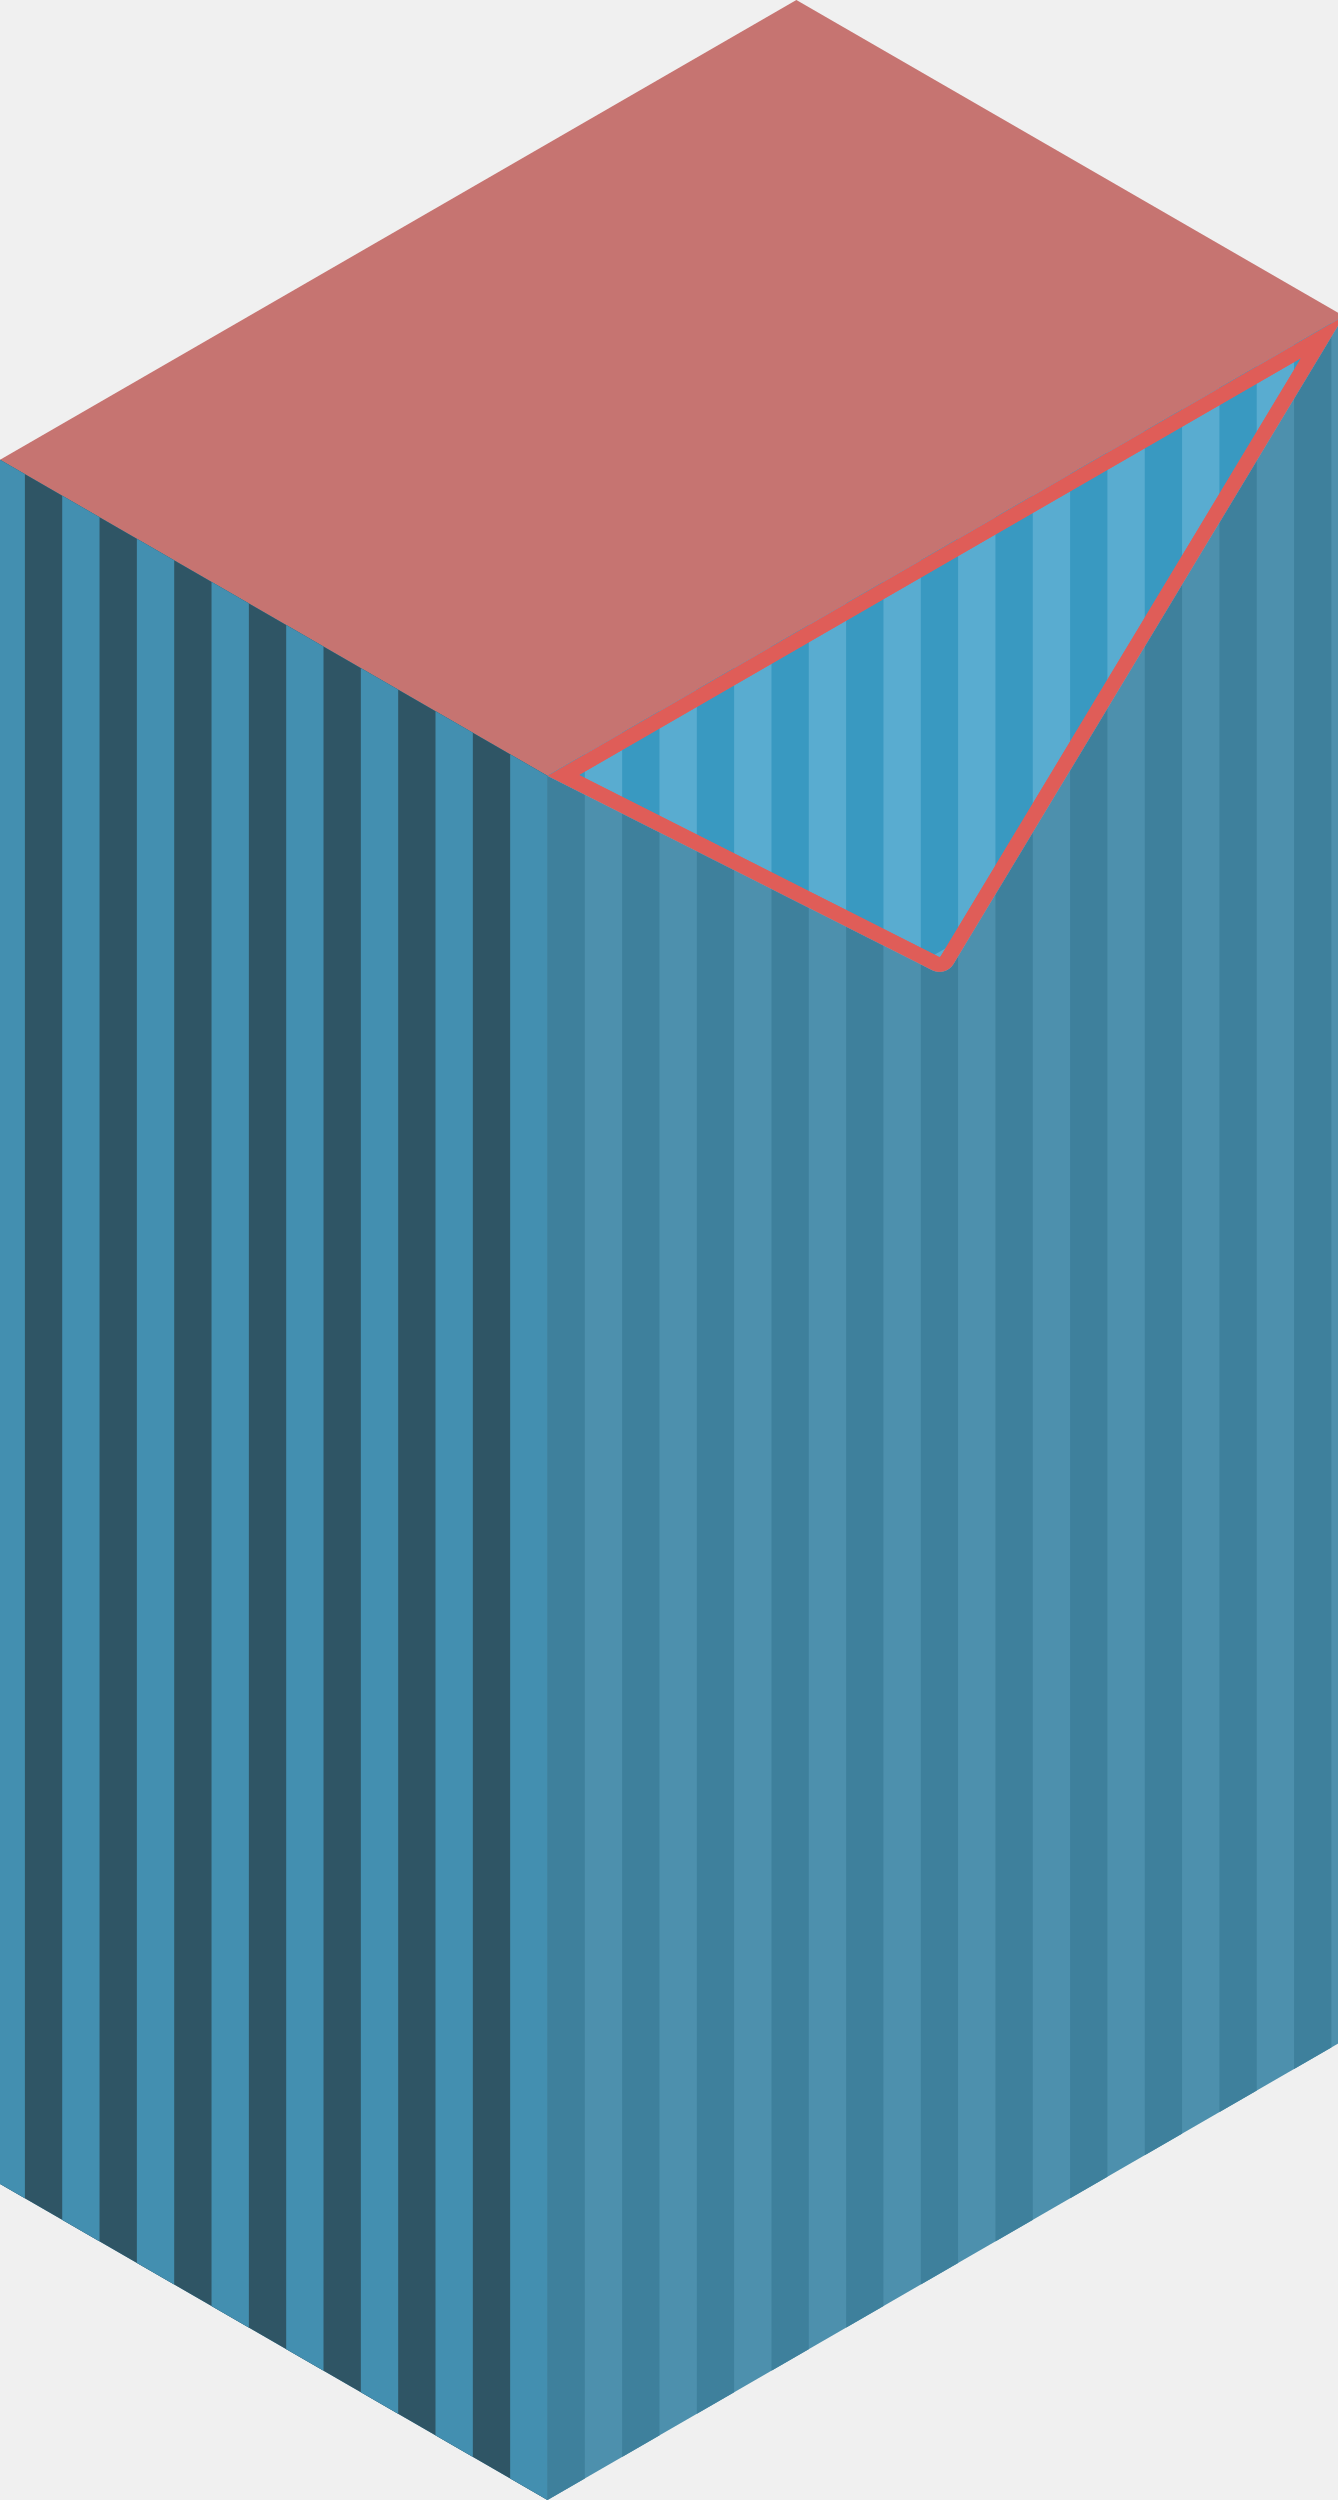
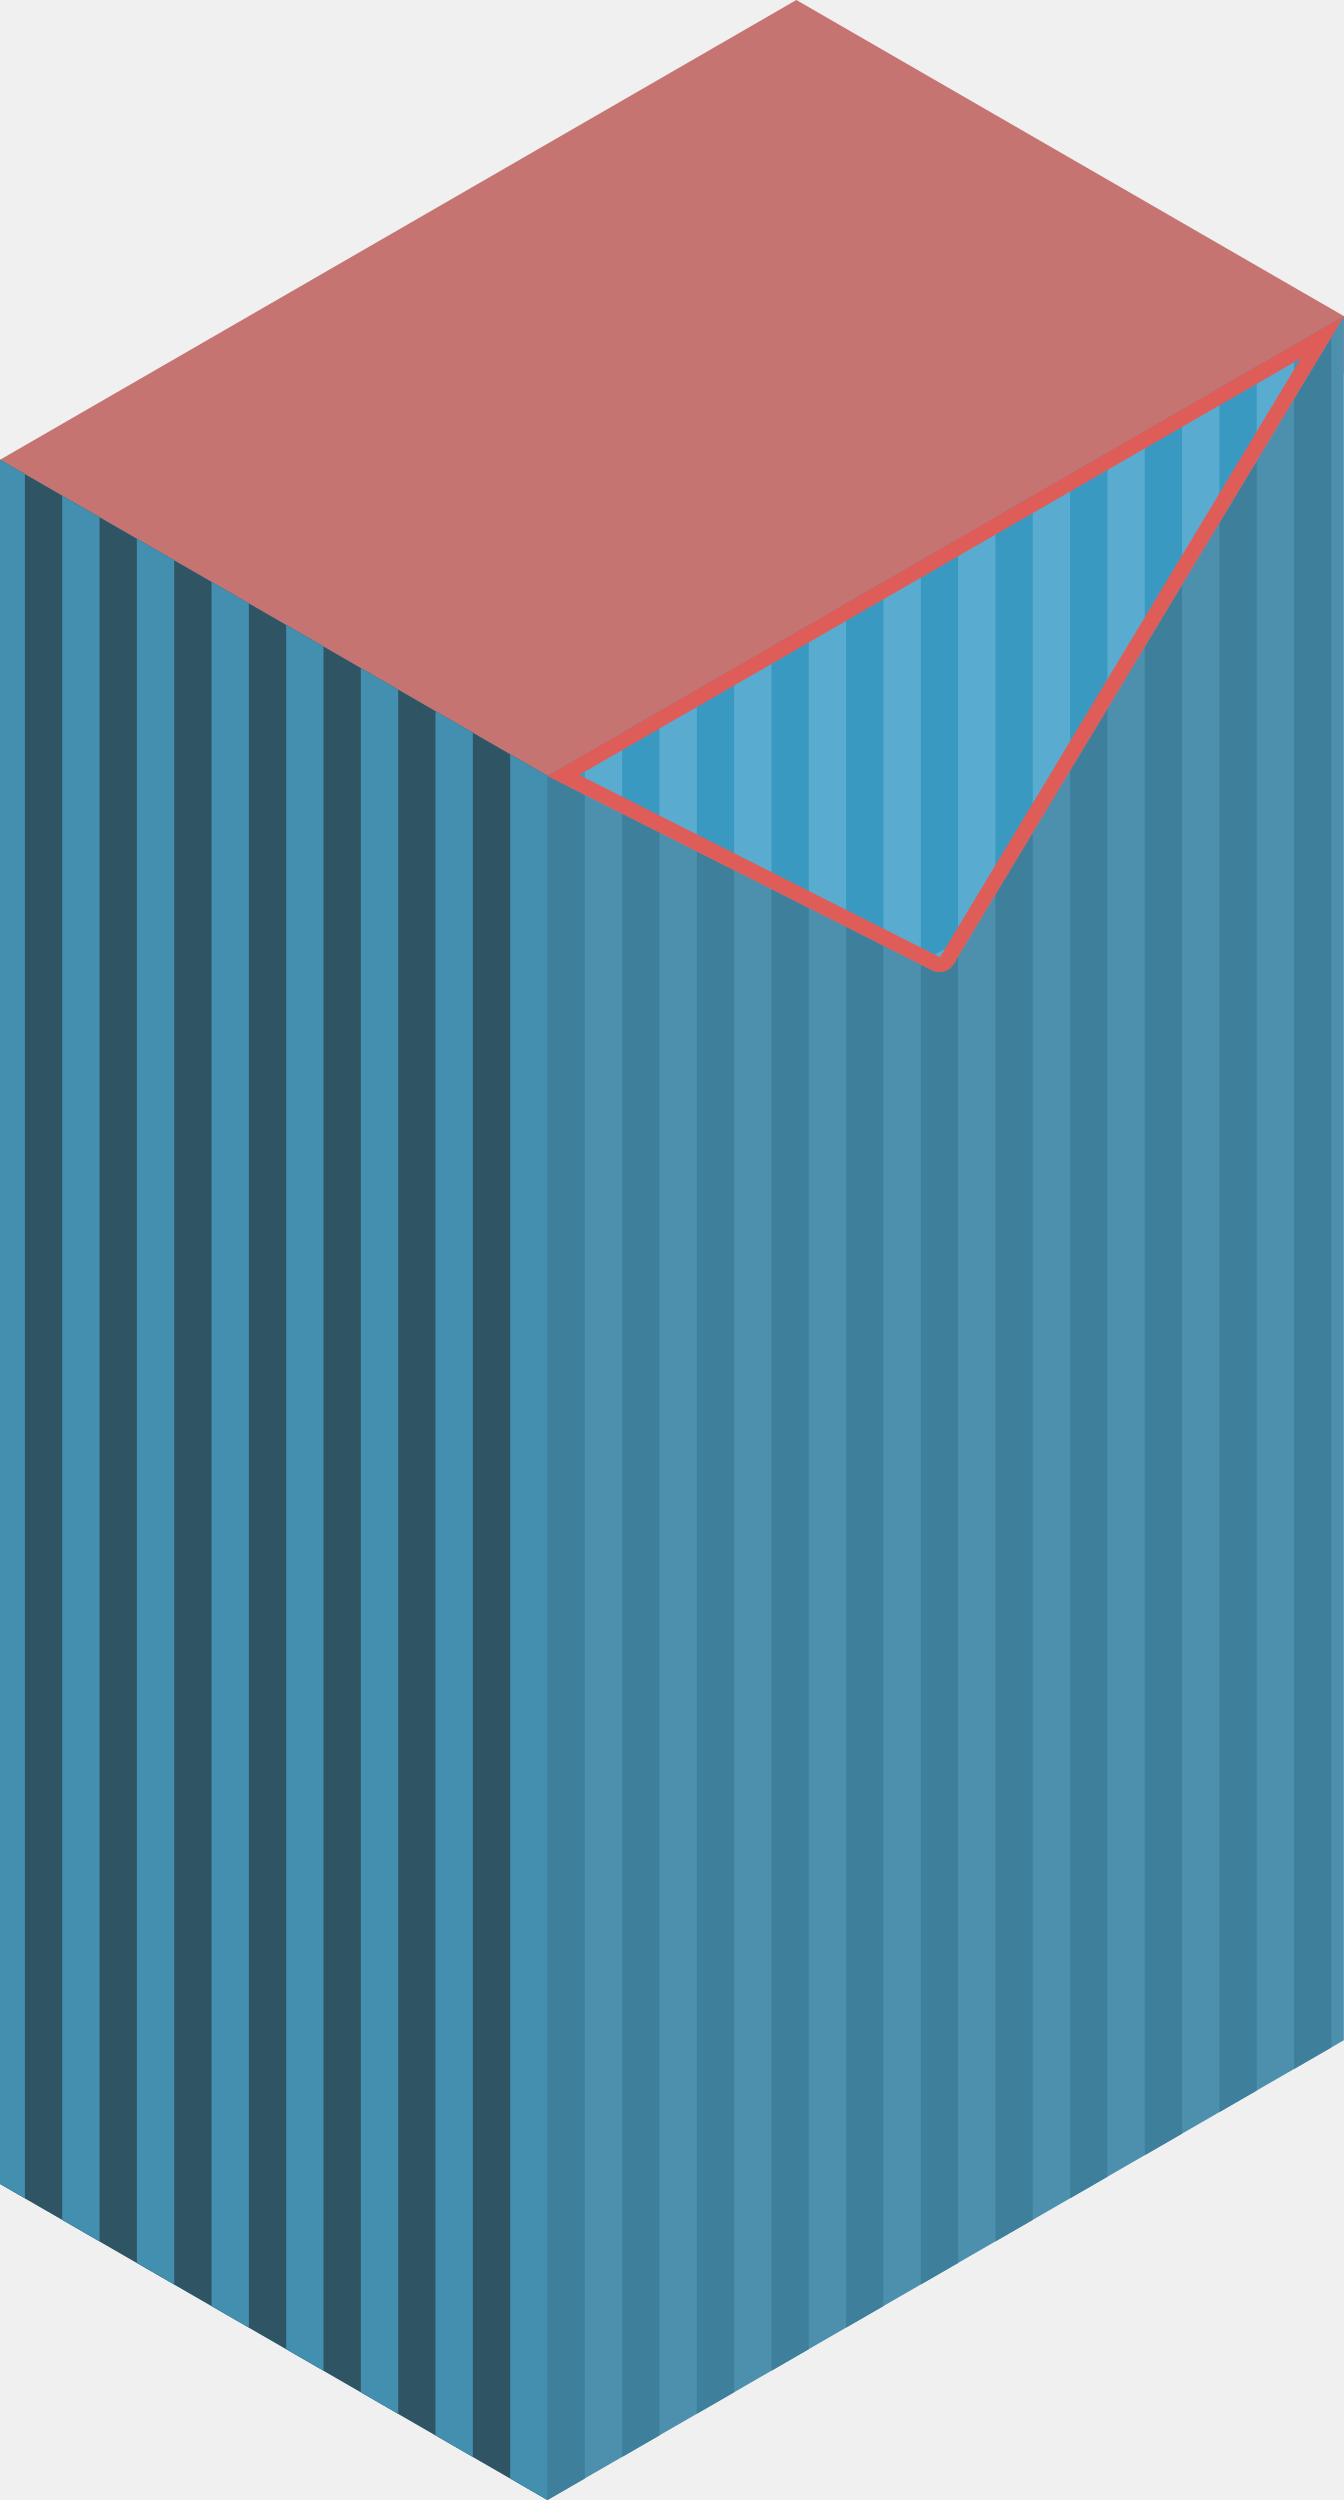
- <svg xmlns="http://www.w3.org/2000/svg" id="Layer_1" data-name="Layer 1" viewBox="0 0 268.736 502.294">
+ <svg xmlns="http://www.w3.org/2000/svg" id="Layer_1" data-name="Layer 1" viewBox="0 0 270 502.294">
  <defs>
    <style>
-       .cls-1 {
-         fill: #fff;
-       }
- 
-       .cls-2, .cls-3 {
-         fill: none;
-       }
- 
-       .cls-3, .cls-5 {
-         clip-path: url(#clip-path);
-       }
- 
      .top-dark {
        fill: #c67471;
      }

      .curtain-R-prim-dark-light {
        fill: #4d90ad;
      }

      .curtain-L-prim-dark {
        fill: #2f5565;
      }

      .curtain-R-prim-dark {
        fill: #3e809c;
      }

      .curtain-L-prim-light {
        fill: #438fb0;
      }

-       .cls-4 {
-         mask: url(#mask);
-       }
- 
      .curtain-R-prim-light {
        fill: #59acd0;
      }

      .curtain-R-prim-light-dark {
        fill: #3999c1;
      }

-       .cls-6 {
-         mask: url(#mask-2);
-       }
- 
-       .cls-7 {
+       .cls-1 {
        fill: #df5d58;
      }
    </style>
-     <clipPath id="clip-path">
-       <path class="cls-2" d="M110,155.884,270,63.508,191.548,193.729a3.285,3.285,0,0,1-4.226,1.217Z" />
-     </clipPath>
-     <mask id="mask" x="110" y="63.508" width="160" height="131.772" maskUnits="userSpaceOnUse">
-       <g id="_mask_kQnE7quwlruTbQzC7nEIDAke8z9TdxLz" data-name=" mask kQnE7quwlruTbQzC7nEIDAke8z9TdxLz">
-         <path class="cls-1" d="M110,155.884,270,63.508,191.548,193.729a3.285,3.285,0,0,1-4.226,1.217Z" />
-       </g>
-     </mask>
-     <mask id="mask-2" x="103.695" y="60.91" width="168.875" height="137.377" maskUnits="userSpaceOnUse">
-       <g id="_mask_kQnE7quwlruTbQzC7nEIDAke8z9TdxLz-2" data-name=" mask kQnE7quwlruTbQzC7nEIDAke8z9TdxLz">
-         <path class="cls-1" d="M110,155.884,270,63.508,191.548,193.729a3.285,3.285,0,0,1-4.226,1.217Z" />
-       </g>
-     </mask>
  </defs>
  <g id="root">
    <path id="anchor_0_155.884_270" class="top-dark" d="M0,103.923V92.376L160,0,270,63.508V75.055L110,167.431Z" />
-     <path class="curtain-R-prim-dark-light" d="M270,63.508,110,155.884,0,92.376v346.41l110,63.508,160-92.376Z" />
-     <path class="curtain-L-prim-dark" d="M0,92.376l110,63.508v346.41L0,438.786Z" />
-     <path class="curtain-R-prim-dark" d="M110,155.884l7.5-4.33v346.41l-7.5,4.33Z" />
-     <path class="curtain-L-prim-light" d="M110,155.884l-7.5-4.33v346.41l7.5,4.33Z" />
-     <path class="curtain-R-prim-dark" d="M140,138.564l7.5-4.331V480.644l-7.5,4.33Z" />
-     <path class="curtain-L-prim-light" d="M80,138.564l-7.5-4.331V480.644l7.5,4.33Z" />
-     <path class="curtain-R-prim-dark" d="M170,121.243l7.5-4.33v346.41l-7.5,4.33Z" />
-     <path class="curtain-L-prim-light" d="M50,121.243l-7.5-4.33v346.41l7.5,4.33Z" />
-     <path class="curtain-L-prim-light" d="M20,103.923l-7.5-4.331V446.003l7.5,4.33Z" />
-     <path class="curtain-R-prim-dark" d="M200,103.923l7.5-4.331V446.003l-7.5,4.33Z" />
-     <path class="curtain-R-prim-dark" d="M230,86.602l7.5-4.33v346.41l-7.5,4.33Z" />
-     <path class="curtain-R-prim-dark" d="M260,69.282l7.5-4.331V411.362l-7.5,4.33Z" />
-     <path class="curtain-R-prim-dark" d="M125,147.224l7.5-4.33v346.41l-7.5,4.33Z" />
-     <path class="curtain-L-prim-light" d="M95,147.224l-7.5-4.33v346.41l7.5,4.33Z" />
-     <path class="curtain-R-prim-dark" d="M155,129.903l7.5-4.33v346.41l-7.5,4.33Z" />
-     <path class="curtain-L-prim-light" d="M65,129.903l-7.5-4.33v346.41l7.5,4.33Z" />
-     <path class="curtain-L-prim-light" d="M35,112.583l-7.5-4.33v346.41l7.5,4.33Z" />
-     <path class="curtain-L-prim-light" d="M5,95.262,0,92.376v346.41l5,2.886Z" />
-     <path class="curtain-R-prim-dark" d="M185,112.583l7.5-4.33v346.41l-7.5,4.33Z" />
-     <path class="curtain-R-prim-dark" d="M215,95.262l7.5-4.33v346.41l-7.5,4.33Z" />
-     <path class="curtain-R-prim-dark" d="M245,77.942l7.5-4.33v346.41l-7.5,4.33Z" />
-     <g class="cls-4">
-       <path class="curtain-R-prim-light" d="M110,155.884,270,63.508,191.548,193.729a3.285,3.285,0,0,1-4.226,1.217Z" />
+     <path id="Path" class="curtain-R-prim-dark-light" d="M270,63.508,110,155.884,0,92.376v346.41l110,63.508,160-92.376Z" />
+     <path id="Path-2" data-name="Path" class="curtain-L-prim-dark" d="M0,92.376l110,63.508v346.41L0,438.786Z" />
+     <path id="Path-3" data-name="Path" class="curtain-R-prim-dark" d="M110,155.884l7.5-4.33v346.41l-7.5,4.33Z" />
+     <path id="Path-4" data-name="Path" class="curtain-L-prim-light" d="M110,155.884l-7.5-4.33v346.41l7.5,4.33Z" />
+     <path id="Path-5" data-name="Path" class="curtain-R-prim-dark" d="M140,138.564l7.5-4.331V480.644l-7.5,4.33Z" />
+     <path id="Path-6" data-name="Path" class="curtain-L-prim-light" d="M80,138.564l-7.5-4.331V480.644l7.5,4.33Z" />
+     <path id="Path-7" data-name="Path" class="curtain-R-prim-dark" d="M170,121.243l7.5-4.33v346.41l-7.5,4.33Z" />
+     <path id="Path-8" data-name="Path" class="curtain-L-prim-light" d="M50,121.243l-7.5-4.33v346.41l7.5,4.33Z" />
+     <path id="Path-9" data-name="Path" class="curtain-L-prim-light" d="M20,103.923l-7.5-4.331V446.003l7.5,4.33Z" />
+     <path id="Path-10" data-name="Path" class="curtain-R-prim-dark" d="M200,103.923l7.5-4.331V446.003l-7.5,4.33Z" />
+     <path id="Path-11" data-name="Path" class="curtain-R-prim-dark" d="M230,86.602l7.5-4.33v346.41l-7.5,4.33Z" />
+     <path id="Path-12" data-name="Path" class="curtain-R-prim-dark" d="M260,69.282l7.5-4.331V411.362l-7.5,4.33Z" />
+     <path id="Path-13" data-name="Path" class="curtain-R-prim-dark" d="M125,147.224l7.5-4.33v346.41l-7.5,4.33Z" />
+     <path id="Path-14" data-name="Path" class="curtain-L-prim-light" d="M95,147.224l-7.5-4.33v346.41l7.5,4.33Z" />
+     <path id="Path-15" data-name="Path" class="curtain-R-prim-dark" d="M155,129.903l7.5-4.33v346.41l-7.5,4.33Z" />
+     <path id="Path-16" data-name="Path" class="curtain-L-prim-light" d="M65,129.903l-7.5-4.33v346.41l7.5,4.33Z" />
+     <path id="Path-17" data-name="Path" class="curtain-L-prim-light" d="M35,112.583l-7.5-4.33v346.41l7.5,4.33Z" />
+     <path id="Path-18" data-name="Path" class="curtain-L-prim-light" d="M5,95.262,0,92.376v346.41l5,2.886Z" />
+     <path id="Path-19" data-name="Path" class="curtain-R-prim-dark" d="M185,112.583l7.5-4.33v346.41l-7.5,4.33Z" />
+     <path id="Path-20" data-name="Path" class="curtain-R-prim-dark" d="M215,95.262l7.5-4.33v346.41l-7.5,4.33Z" />
+     <path id="Path-21" data-name="Path" class="curtain-R-prim-dark" d="M245,77.942l7.5-4.33v346.41l-7.5,4.33Z" />
+     <path id="Mask" class="curtain-R-prim-light" d="M110,155.884,270,63.508,191.548,193.729a3.285,3.285,0,0,1-4.226,1.217Z" />
+     <g>
+       <polygon class="curtain-R-prim-light-dark" points="117.5 151.554 110 155.884 117.5 159.673 117.5 151.554" />
+       <polygon class="curtain-R-prim-light-dark" points="147.5 134.234 140 138.564 140 171.04 147.5 174.828 147.5 134.234" />
+       <polygon class="curtain-R-prim-light-dark" points="177.5 116.913 170 121.243 170 186.195 177.5 189.984 177.5 116.913" />
+       <polygon class="curtain-R-prim-light-dark" points="207.5 99.592 200 103.923 200 179.699 207.5 167.251 207.5 99.592" />
+       <polygon class="curtain-R-prim-light-dark" points="237.5 82.272 230 86.602 230 129.903 237.5 117.454 237.5 82.272" />
+       <polygon class="curtain-R-prim-light-dark" points="267.5 64.951 260 69.281 260 80.107 267.5 67.658 267.5 64.951" />
+       <polygon class="curtain-R-prim-light-dark" points="125 163.462 132.5 167.251 132.5 142.894 125 147.224 125 163.462" />
+       <polygon class="curtain-R-prim-light-dark" points="162.5 125.573 155 129.903 155 178.617 162.5 182.406 162.5 125.573" />
+       <polygon class="curtain-R-prim-light-dark" points="192.5 108.253 185 112.583 185 193.412 192.5 189.082 192.5 108.253" />
+       <polygon class="curtain-R-prim-light-dark" points="222.5 90.932 215 95.262 215 154.801 222.5 142.352 222.5 90.932" />
+       <polygon class="curtain-R-prim-light-dark" points="252.5 73.612 245 77.942 245 105.005 252.5 92.556 252.5 73.612" />
    </g>
-     <path class="curtain-R-prim-light" d="M110,155.884,270,63.508,191.548,193.729a3.285,3.285,0,0,1-4.226,1.217Z" />
-     <g class="cls-5">
-       <path class="curtain-R-prim-light-dark" d="M110,132.79l7.5-4.33V232.383l-7.5,4.33Z" />
-       <path class="curtain-R-prim-light-dark" d="M140,115.47l7.5-4.331V215.062l-7.5,4.331Z" />
-       <path class="curtain-R-prim-light-dark" d="M170,98.149l7.5-4.33V197.742l-7.5,4.33Z" />
-       <path class="curtain-R-prim-light-dark" d="M200,80.829l7.5-4.331V180.421l-7.5,4.331Z" />
-       <path class="curtain-R-prim-light-dark" d="M230,63.508l7.5-4.33V163.101l-7.5,4.33Z" />
-       <path class="curtain-R-prim-light-dark" d="M260,46.188l7.5-4.331V145.78l-7.5,4.331Z" />
-       <path class="curtain-R-prim-light-dark" d="M125,124.13l7.5-4.33V223.723l-7.5,4.33Z" />
-       <path class="curtain-R-prim-light-dark" d="M155,106.809l7.5-4.33V206.402l-7.5,4.33Z" />
-       <path class="curtain-R-prim-light-dark" d="M185,89.489l7.5-4.33V189.082l-7.5,4.33Z" />
-       <path class="curtain-R-prim-light-dark" d="M215,72.168l7.5-4.33V171.761l-7.5,4.33Z" />
-       <path class="curtain-R-prim-light-dark" d="M245,54.848l7.5-4.33V154.441l-7.5,4.33Z" />
-     </g>
-     <g class="cls-6">
-       <g>
-         <path class="cls-7" d="M188.759,198.287a6.17,6.17,0,0,1-2.789-.664L103.695,156.06,268.5,60.91l4.07,4.146L194.118,195.277A6.255,6.255,0,0,1,188.759,198.287Zm-72.454-42.579,72.37,36.56a.311.311,0,0,0,.303-.087L261.43,71.92Z" />
-         <path class="cls-7" d="M188.759,198.287a6.17,6.17,0,0,1-2.789-.664L103.695,156.06,268.5,60.91l4.07,4.146L194.118,195.277A6.255,6.255,0,0,1,188.759,198.287Zm-72.454-42.579,72.37,36.56a.311.311,0,0,0,.303-.087L261.43,71.92Z" />
-       </g>
+     <g>
+       <path class="cls-1" d="M110,155.884l77.322,39.062a3.285,3.285,0,0,0,4.226-1.217L270,63.508Zm78.99,36.28a.273.273,0,0,1-.24.12.193.193,0,0,1-.08-.02l-72.37-36.56,145.13-83.78Z" />
+       <path class="cls-1" d="M110,155.884l77.322,39.062a3.285,3.285,0,0,0,4.226-1.217L270,63.508Zm78.99,36.28a.273.273,0,0,1-.24.12.193.193,0,0,1-.08-.02l-72.37-36.56,145.13-83.78Z" />
    </g>
  </g>
</svg>
